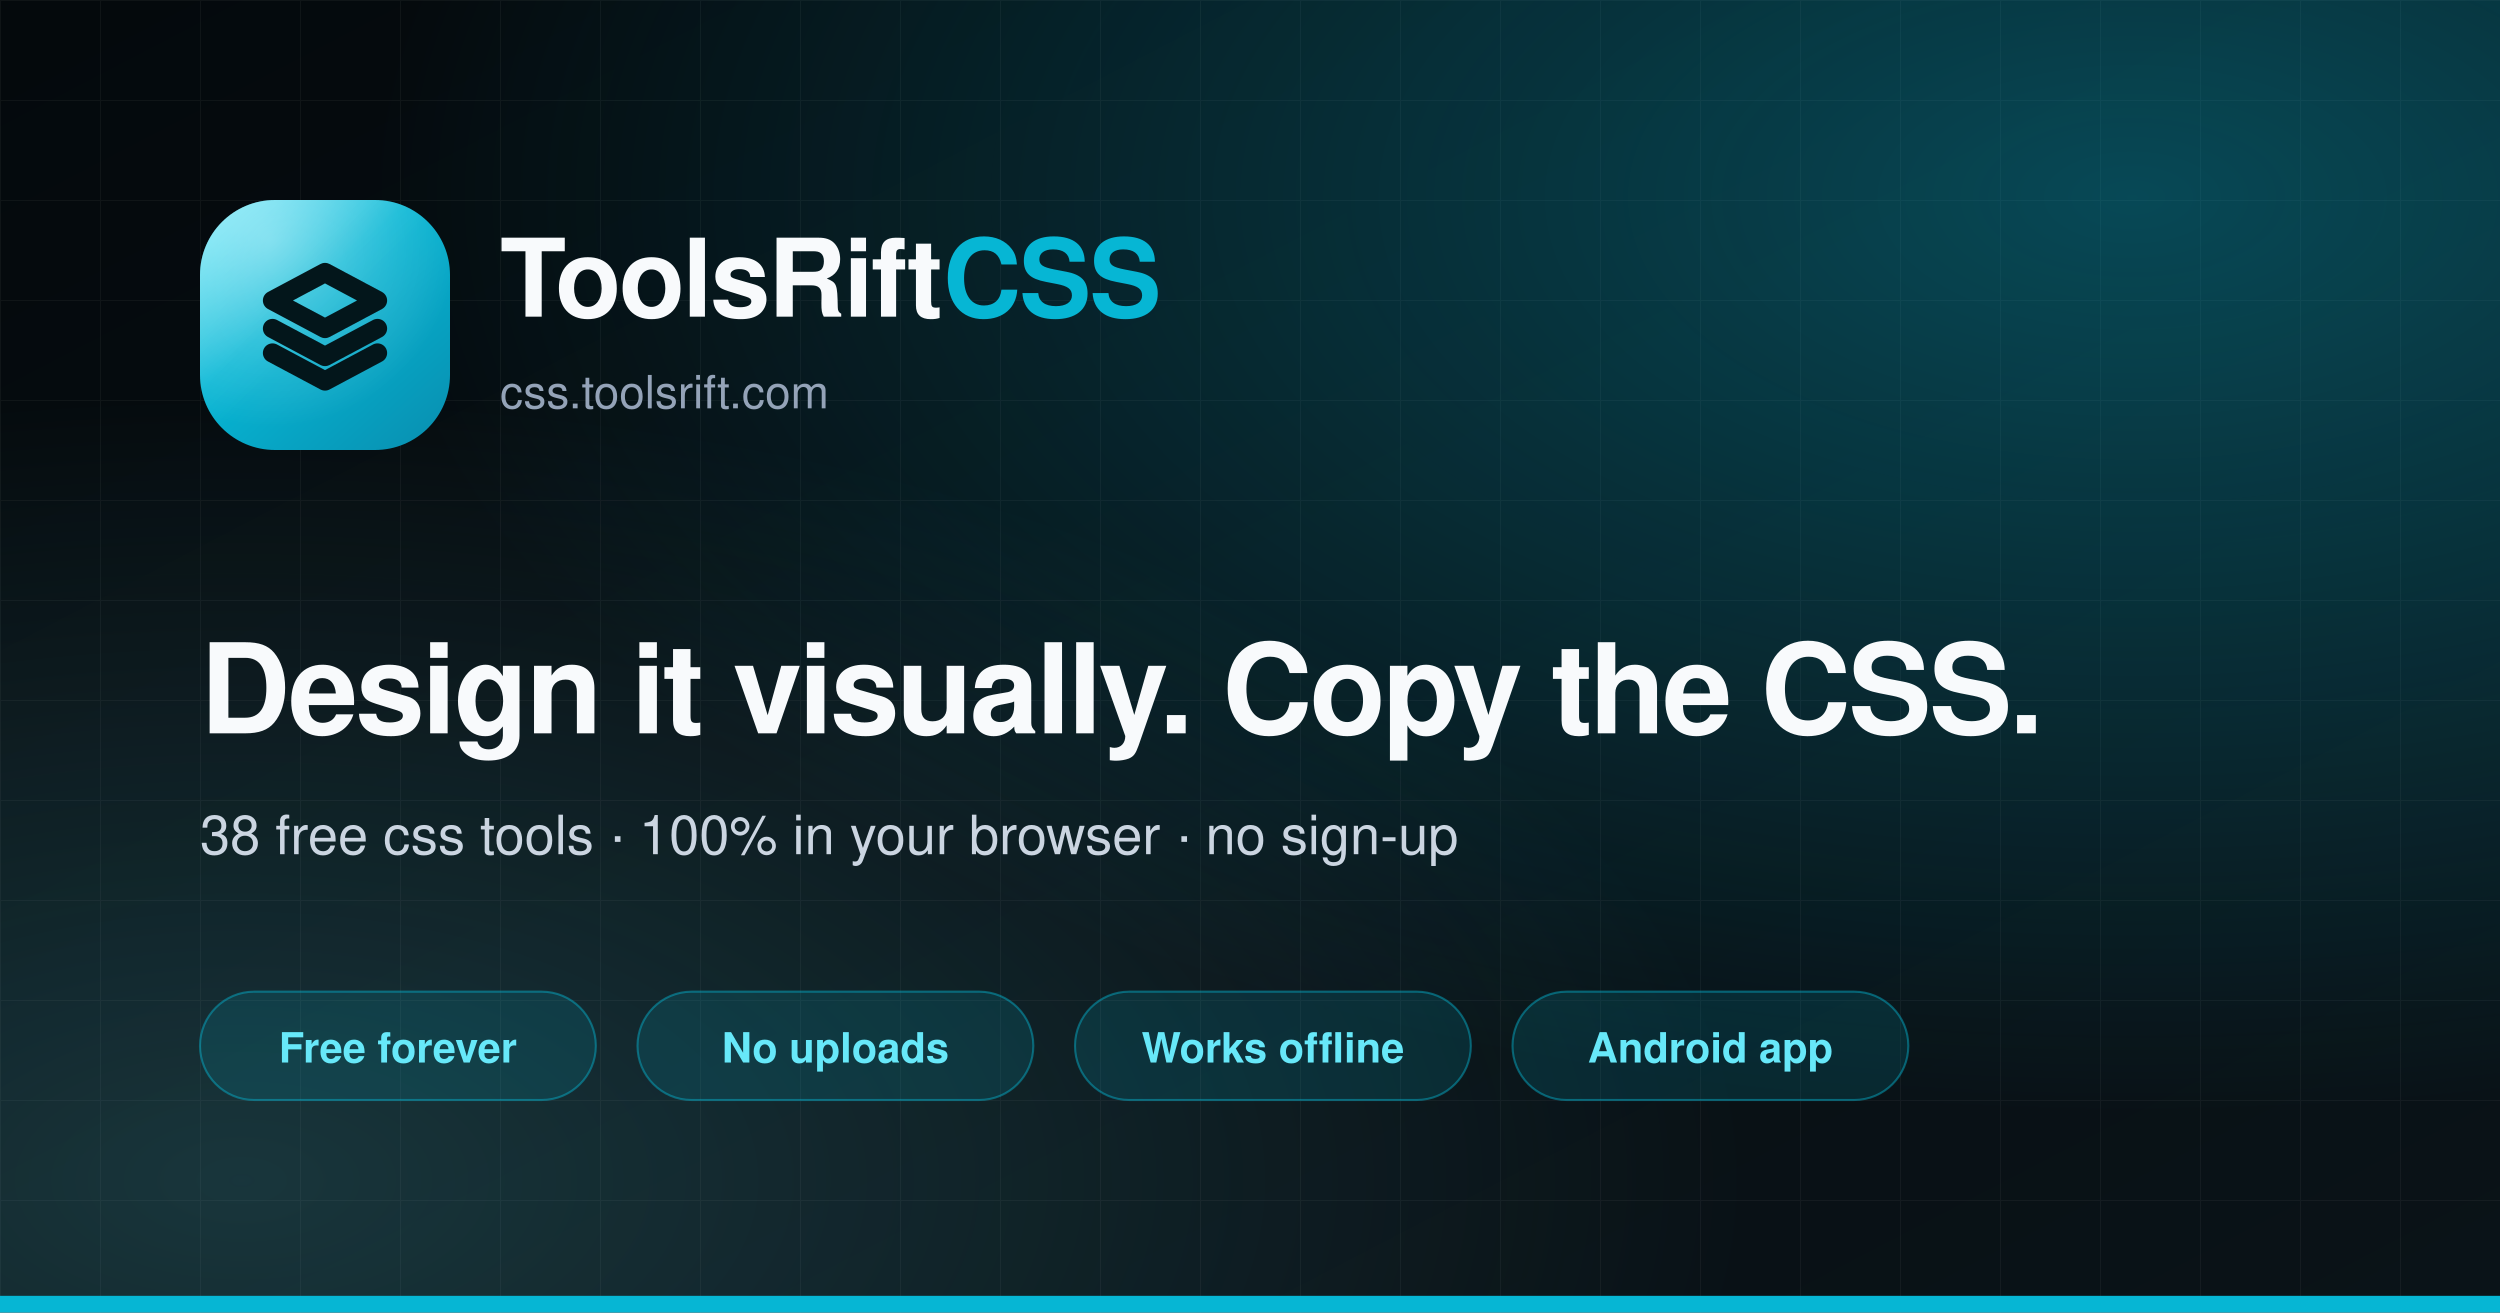
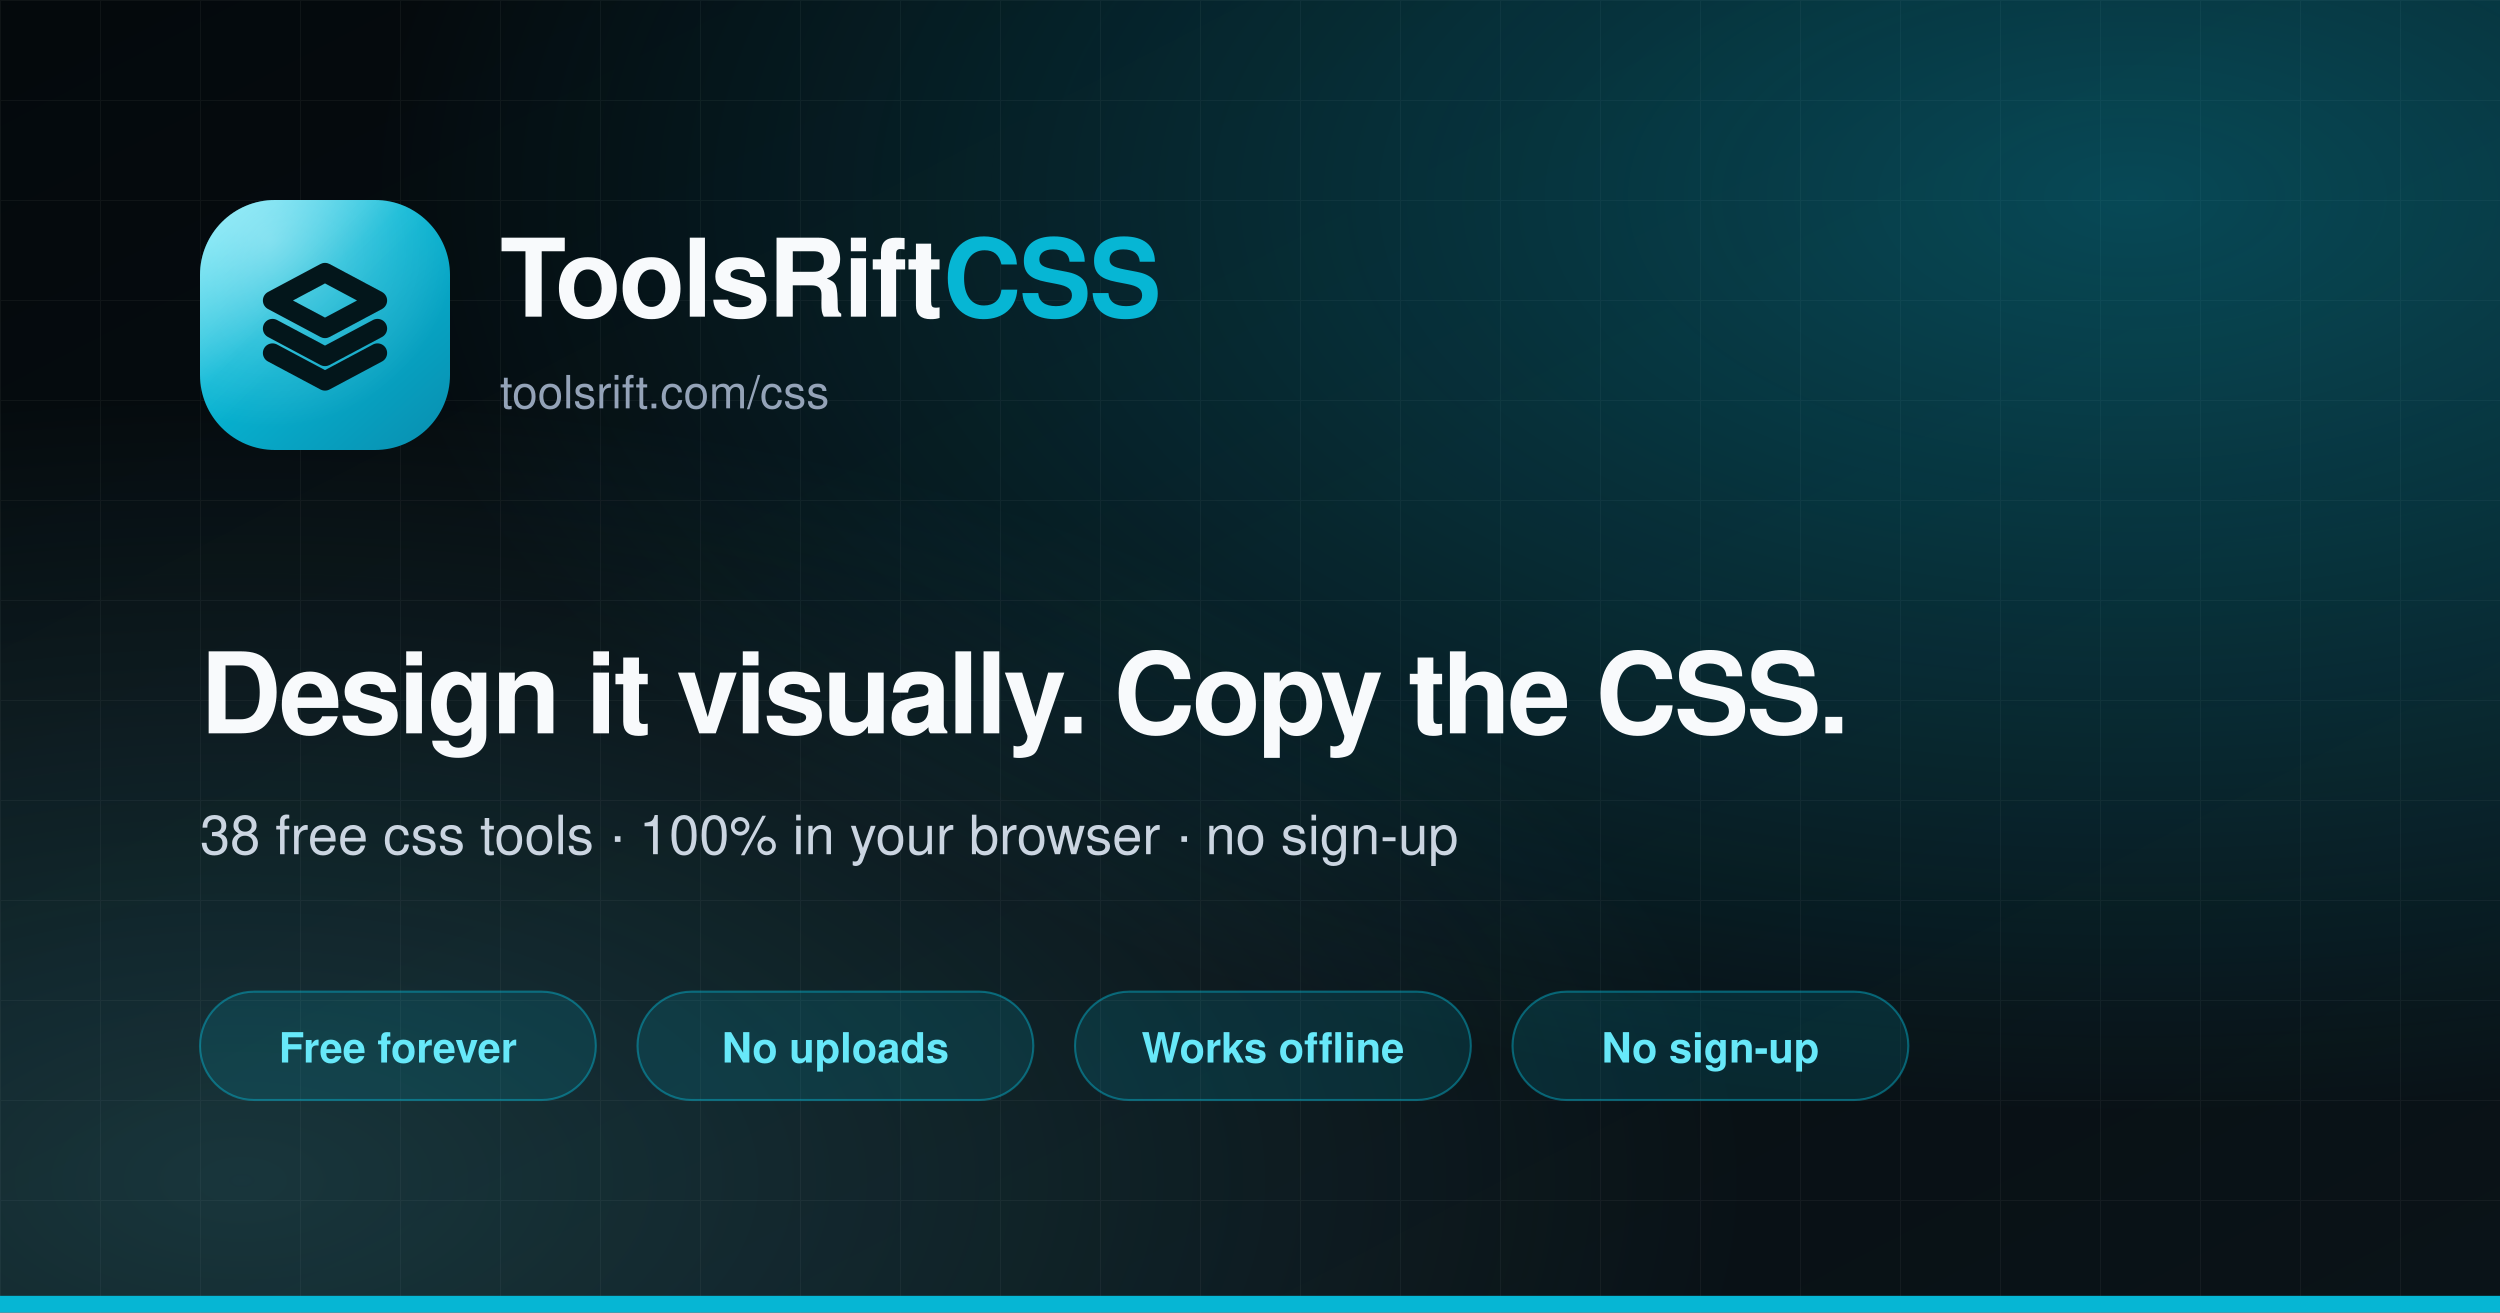
<svg xmlns="http://www.w3.org/2000/svg" viewBox="0 0 1200 630" width="1200" height="630">
  <defs>
    <linearGradient id="bg" x1="0" y1="0" x2="1" y2="1">
      <stop offset="0" stop-color="#04090C" />
      <stop offset="1" stop-color="#0A1318" />
    </linearGradient>
    <radialGradient id="glow" cx="0.85" cy="0.15" r="0.7">
      <stop offset="0" stop-color="#06B6D4" stop-opacity="0.35" />
      <stop offset="1" stop-color="#06B6D4" stop-opacity="0" />
    </radialGradient>
    <radialGradient id="glow2" cx="0.1" cy="0.9" r="0.6">
      <stop offset="0" stop-color="#67E8F9" stop-opacity="0.18" />
      <stop offset="1" stop-color="#67E8F9" stop-opacity="0" />
    </radialGradient>
    <pattern id="grid" width="48" height="48" patternUnits="userSpaceOnUse">
      <path d="M48 0H0v48" fill="none" stroke="#fff" stroke-opacity="0.045" />
    </pattern>
  </defs>
  <rect width="1200" height="630" fill="url(#bg)" />
  <rect width="1200" height="630" fill="url(#grid)" />
  <rect width="1200" height="630" fill="url(#glow)" />
  <rect width="1200" height="630" fill="url(#glow2)" />
  <g transform="translate(96 96)">
    <defs>
      <linearGradient id="og-g" x1="0" y1="0" x2="0.9" y2="1">
        <stop offset="0" stop-color="#67E8F9" />
        <stop offset="0.42" stop-color="#06B6D4" />
        <stop offset="1" stop-color="#0891B2" />
      </linearGradient>
      <radialGradient id="og-hl" cx="0.28" cy="0.16" r="0.75">
        <stop offset="0" stop-color="#fff" stop-opacity="0.34" />
        <stop offset="1" stop-color="#fff" stop-opacity="0" />
      </radialGradient>
      <linearGradient id="og-sheen" x1="0" y1="0" x2="1" y2="1">
        <stop offset="0" stop-color="#fff" stop-opacity="0.16" />
        <stop offset="0.5" stop-color="#fff" stop-opacity="0" />
      </linearGradient>
      <clipPath id="og-c">
        <rect width="120" height="120" rx="36.0" />
      </clipPath>
    </defs>
    <g clip-path="url(#og-c)">
      <rect width="120" height="120" fill="url(#og-g)" />
      <rect width="120" height="120" fill="url(#og-hl)" />
      <rect width="120" height="120" fill="url(#og-sheen)" />
    </g>
    <g transform="translate(18.00 18.00) scale(0.84)" color="#03161B">
      <path d="M50 20l30 16-30 16-30-16z" fill="none" stroke="currentColor" stroke-width="11" stroke-linecap="round" stroke-linejoin="round" />
      <path d="M20 52l30 16 30-16M20 66l30 16 30-16" fill="none" stroke="currentColor" stroke-width="11" stroke-linecap="round" stroke-linejoin="round" />
    </g>
  </g>
  <text x="240" y="152" font-family="Sora, 'Segoe UI', system-ui, -apple-system, Helvetica, Arial, sans-serif" font-weight="800" font-size="52" letter-spacing="-1.2" fill="#F8FAFC">ToolsRift<tspan fill="#06B6D4"> CSS</tspan>
  </text>
-   <text x="240" y="196" font-family="Sora, 'Segoe UI', system-ui, -apple-system, Helvetica, Arial, sans-serif" font-weight="500" font-size="22" fill="#94A3B8">css.toolsrift.com</text>
-   <text x="96" y="352" font-family="Sora, 'Segoe UI', system-ui, -apple-system, Helvetica, Arial, sans-serif" font-weight="800" font-size="60" letter-spacing="-1.5" fill="#F8FAFC">Design it visually. Copy the CSS.</text>
+   <text x="240" y="196" font-family="Sora, 'Segoe UI', system-ui, -apple-system, Helvetica, Arial, sans-serif" font-weight="500" font-size="22" fill="#94A3B8">toolsrift.com/css</text>
+   <text x="96" y="352" font-family="Sora, 'Segoe UI', system-ui, -apple-system, Helvetica, Arial, sans-serif" font-weight="800" font-size="54" letter-spacing="-1.5" fill="#F8FAFC">Design it visually. Copy the CSS.</text>
  <text x="96" y="410" font-family="Sora, 'Segoe UI', system-ui, -apple-system, Helvetica, Arial, sans-serif" font-weight="500" font-size="26" fill="#CBD5E1">38 free css tools · 100% in your browser · no sign-up</text>
  <g transform="translate(96 476)">
    <rect x="0" y="0" width="190" height="52" rx="26" fill="#06B6D4" fill-opacity="0.14" stroke="#06B6D4" stroke-opacity="0.45" />
    <text x="95" y="34" text-anchor="middle" font-family="Sora, 'Segoe UI', system-ui, -apple-system, Helvetica, Arial, sans-serif" font-weight="700" font-size="20" fill="#67E8F9">Free forever</text>
    <rect x="210" y="0" width="190" height="52" rx="26" fill="#06B6D4" fill-opacity="0.14" stroke="#06B6D4" stroke-opacity="0.45" />
    <text x="305" y="34" text-anchor="middle" font-family="Sora, 'Segoe UI', system-ui, -apple-system, Helvetica, Arial, sans-serif" font-weight="700" font-size="20" fill="#67E8F9">No uploads</text>
    <rect x="420" y="0" width="190" height="52" rx="26" fill="#06B6D4" fill-opacity="0.14" stroke="#06B6D4" stroke-opacity="0.45" />
    <text x="515" y="34" text-anchor="middle" font-family="Sora, 'Segoe UI', system-ui, -apple-system, Helvetica, Arial, sans-serif" font-weight="700" font-size="20" fill="#67E8F9">Works offline</text>
    <rect x="630" y="0" width="190" height="52" rx="26" fill="#06B6D4" fill-opacity="0.14" stroke="#06B6D4" stroke-opacity="0.45" />
-     <text x="725" y="34" text-anchor="middle" font-family="Sora, 'Segoe UI', system-ui, -apple-system, Helvetica, Arial, sans-serif" font-weight="700" font-size="20" fill="#67E8F9">Android app</text>
+     <text x="725" y="34" text-anchor="middle" font-family="Sora, 'Segoe UI', system-ui, -apple-system, Helvetica, Arial, sans-serif" font-weight="700" font-size="20" fill="#67E8F9">No sign-up</text>
  </g>
  <rect x="0" y="622" width="1200" height="8" fill="#06B6D4" />
</svg>
